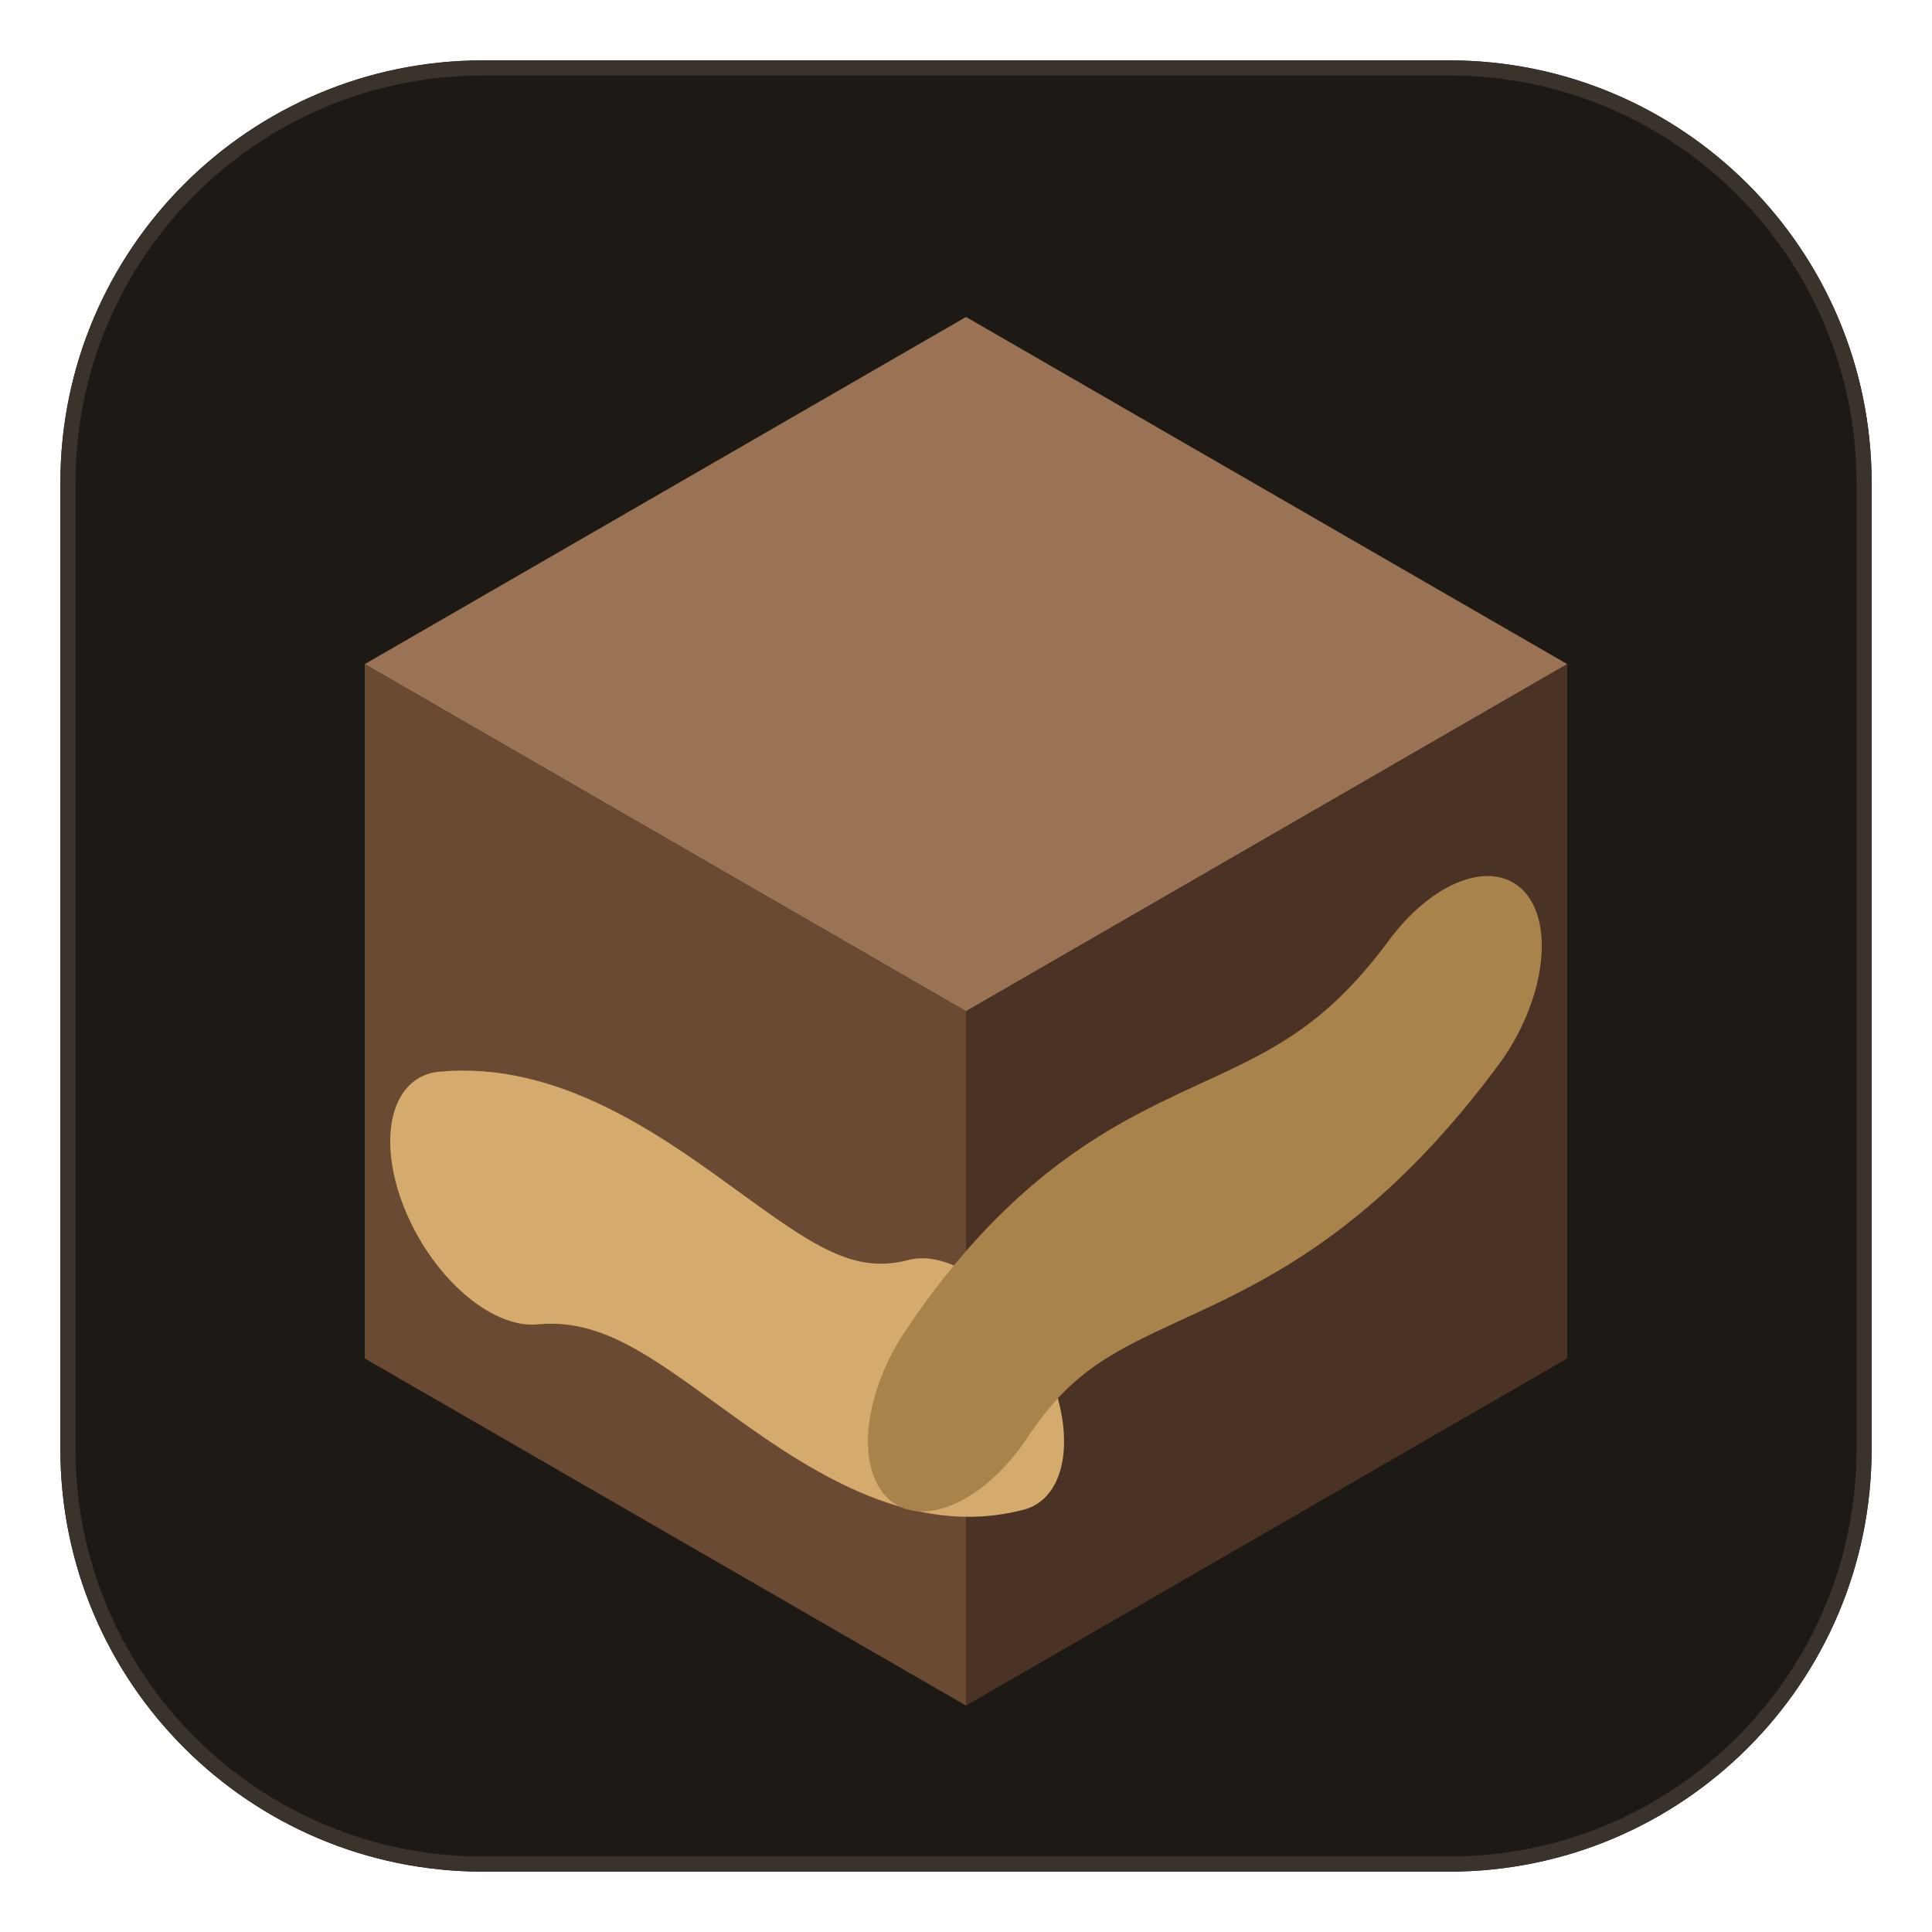
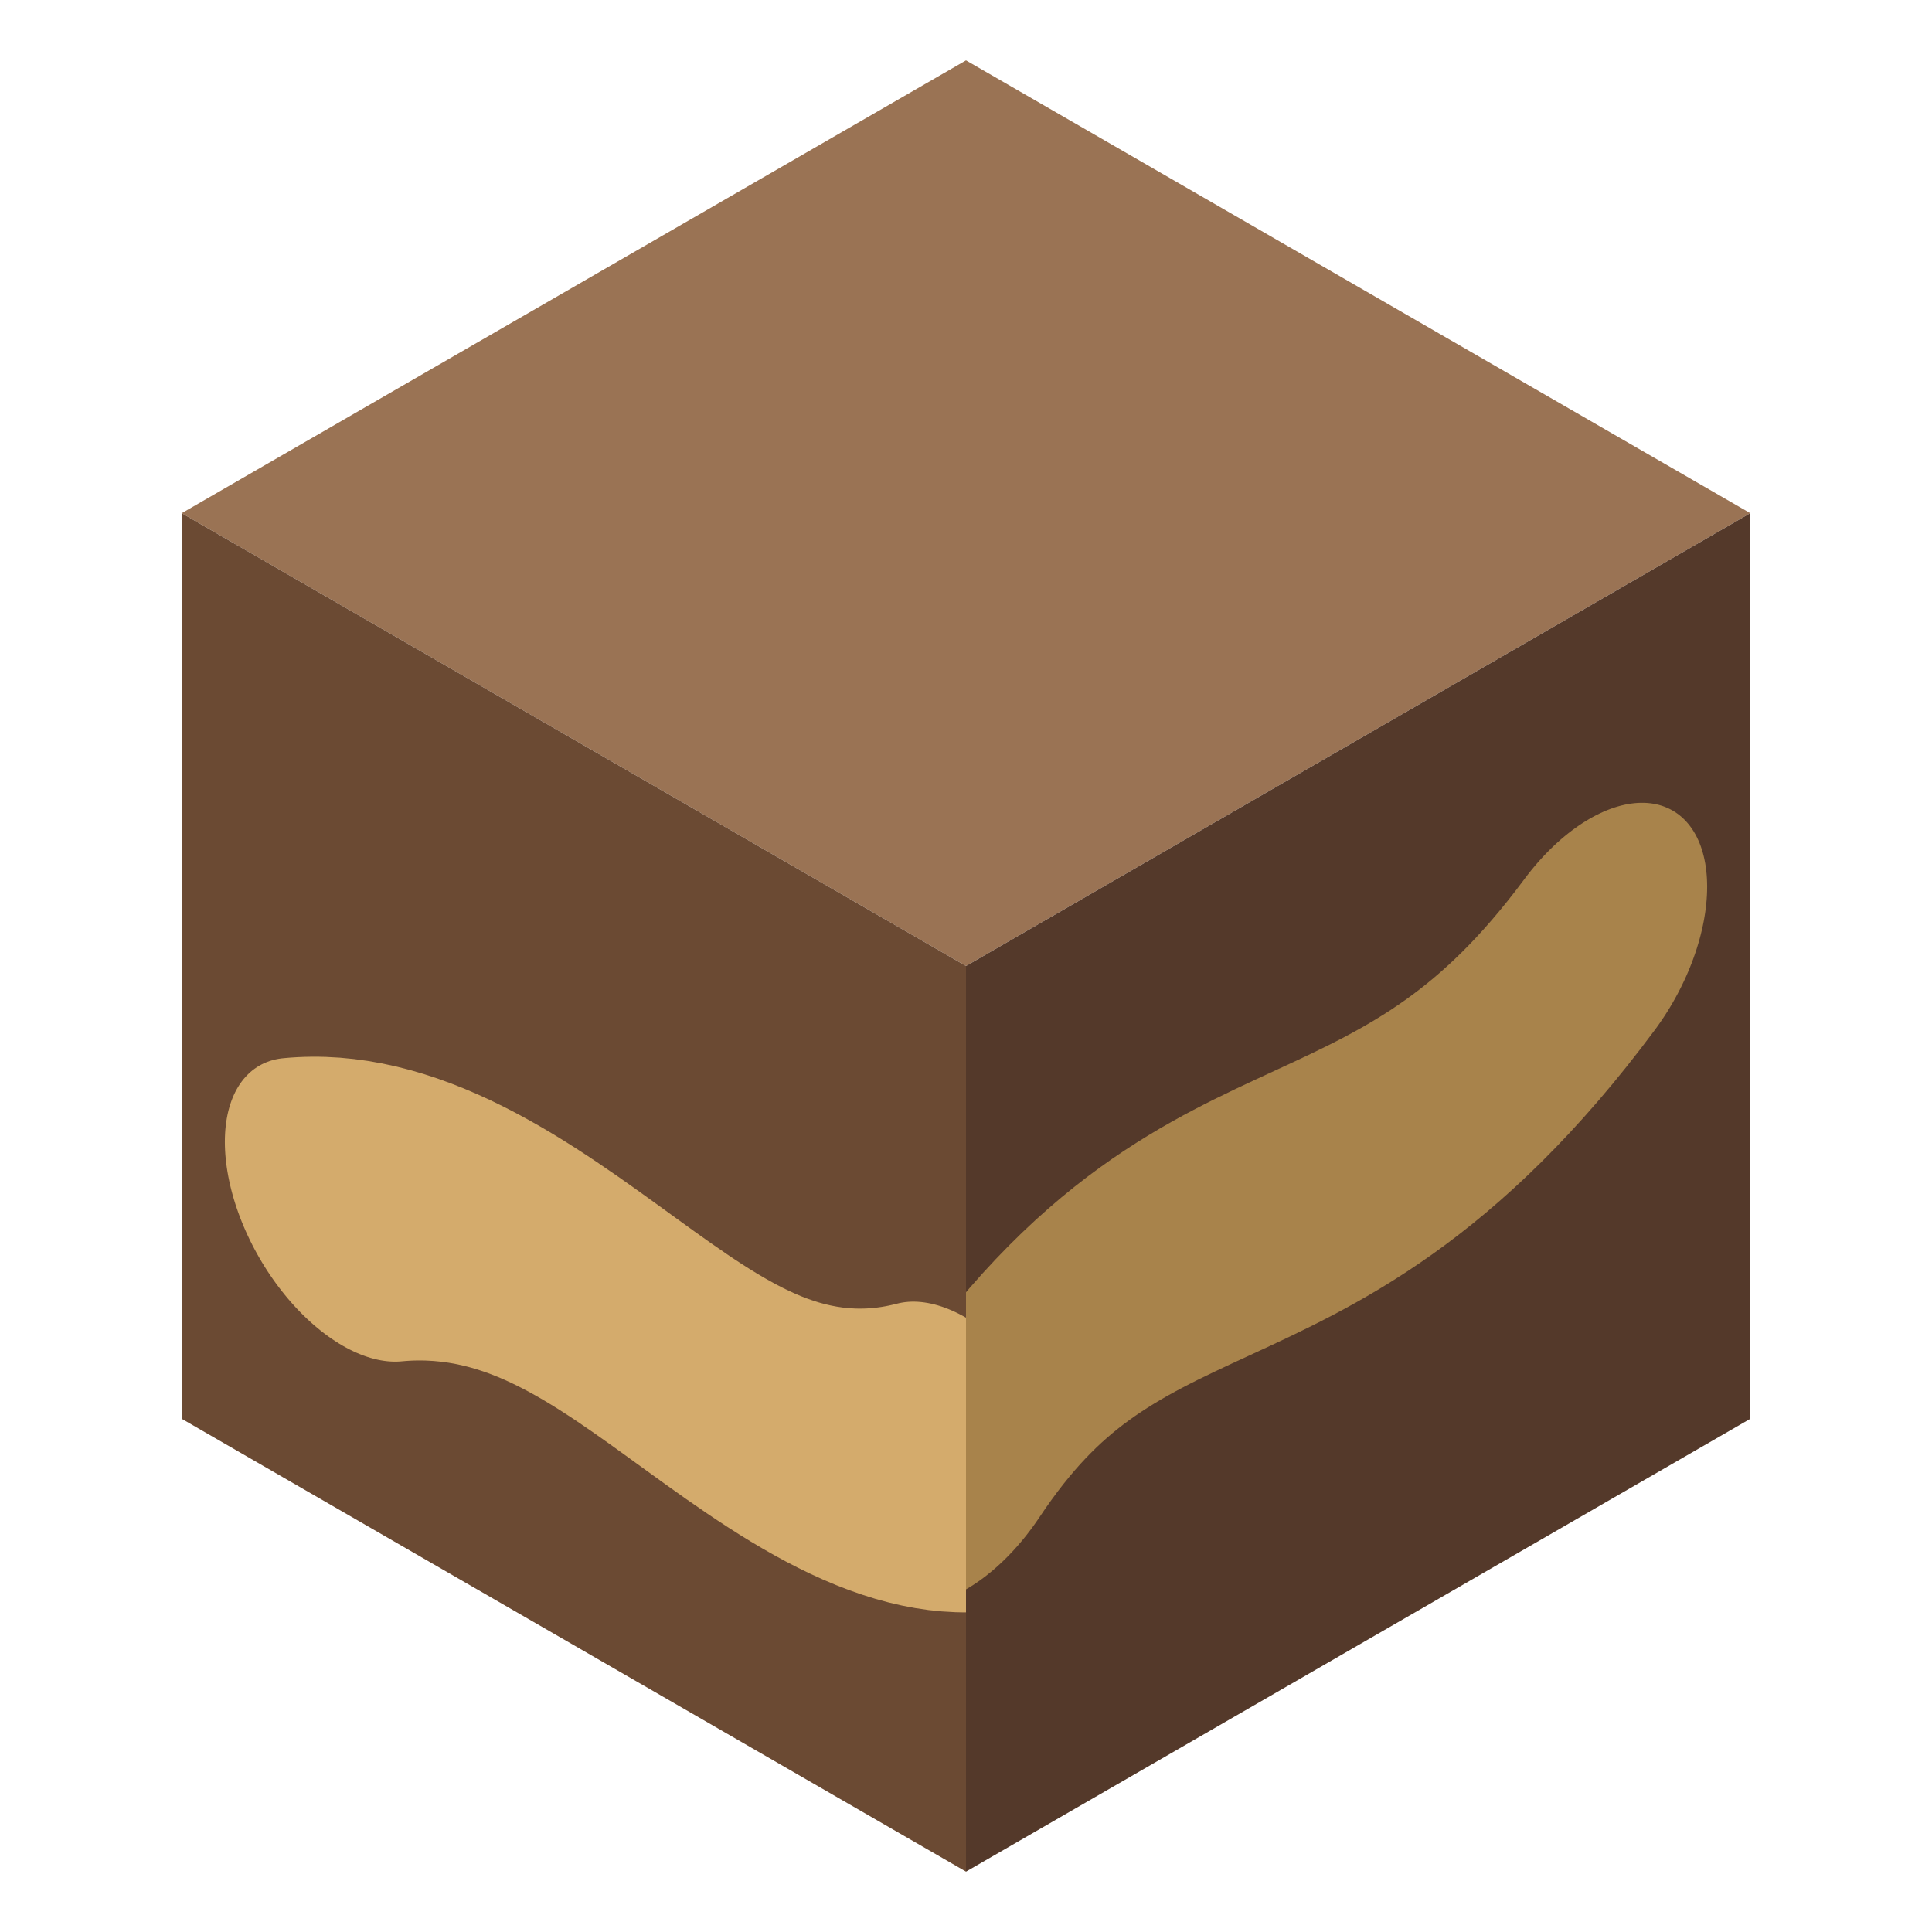
<svg xmlns="http://www.w3.org/2000/svg" viewBox="0 0 256 256">
-   <rect x="8" y="8" width="240" height="240" rx="56" fill="#1d1915" />
-   <rect x="9" y="9" width="238" height="238" rx="55" fill="none" stroke="#3a332b" stroke-width="2" />
-   <polygon points="128.00,42.00 207.67,88.00 128.00,134.00 48.33,88.00" fill="#9a7354" />
-   <polygon points="48.33,88.00 128.00,134.00 128.00,226.00 48.33,180.00" fill="#6b4a33" />
-   <polygon points="128.00,134.00 207.67,88.00 207.67,180.00 128.00,226.00" fill="#4a3324" />
-   <path transform="matrix(0.866 0.5 0 1 48.33 88.00)" d="M 18.9 61.3 C 47.2 44.8 66.1 68.4 92.0 49.5" stroke="#d4ab6c" fill="none" stroke-width="30" stroke-linecap="round" />
-   <path transform="matrix(0.866 -0.5 0 1 128.00 134.00)" d="M 0 49.5 C 23.6 30.7 44.8 54.3 73.1 35.4" stroke="#a8834b" fill="none" stroke-width="30" stroke-linecap="round" />
+   <polygon points="128.00,8.00 231.92,68.00 128.00,128.00 24.08,68.00" fill="#9a7354" />
+   <polygon points="24.08,68.00 128.00,128.00 128.00,248.00 24.08,188.00" fill="#6b4a33" />
+   <polygon points="128.00,128.00 231.92,68.00 231.92,188.00 128.00,248.00" fill="#54392a" />
+   <clipPath id="l">
+     <polygon points="24.08,68.00 128.00,128.00 128.00,248.00 24.08,188.00" />
+   </clipPath>
+   <clipPath id="r">
+     <polygon points="128.00,128.00 231.92,68.00 231.92,188.00 128.00,248.00" />
+   </clipPath>
+   <g clip-path="url(#l)">
+     <path transform="matrix(0.866 0.5 0 1 24.08 68.00)" d="M 24.6 80.0 C 61.5 58.5 86.2 89.2 120.0 64.6" stroke="#d4ab6c" fill="none" stroke-width="36" stroke-linecap="round" />
+   </g>
+   <g clip-path="url(#r)">
+     <path transform="matrix(0.866 -0.5 0 1 128.00 128.00)" d="M 0 64.6 C 30.8 40.0 58.5 70.8 95.4 46.2" stroke="#a8834b" fill="none" stroke-width="36" stroke-linecap="round" />
+   </g>
</svg>
